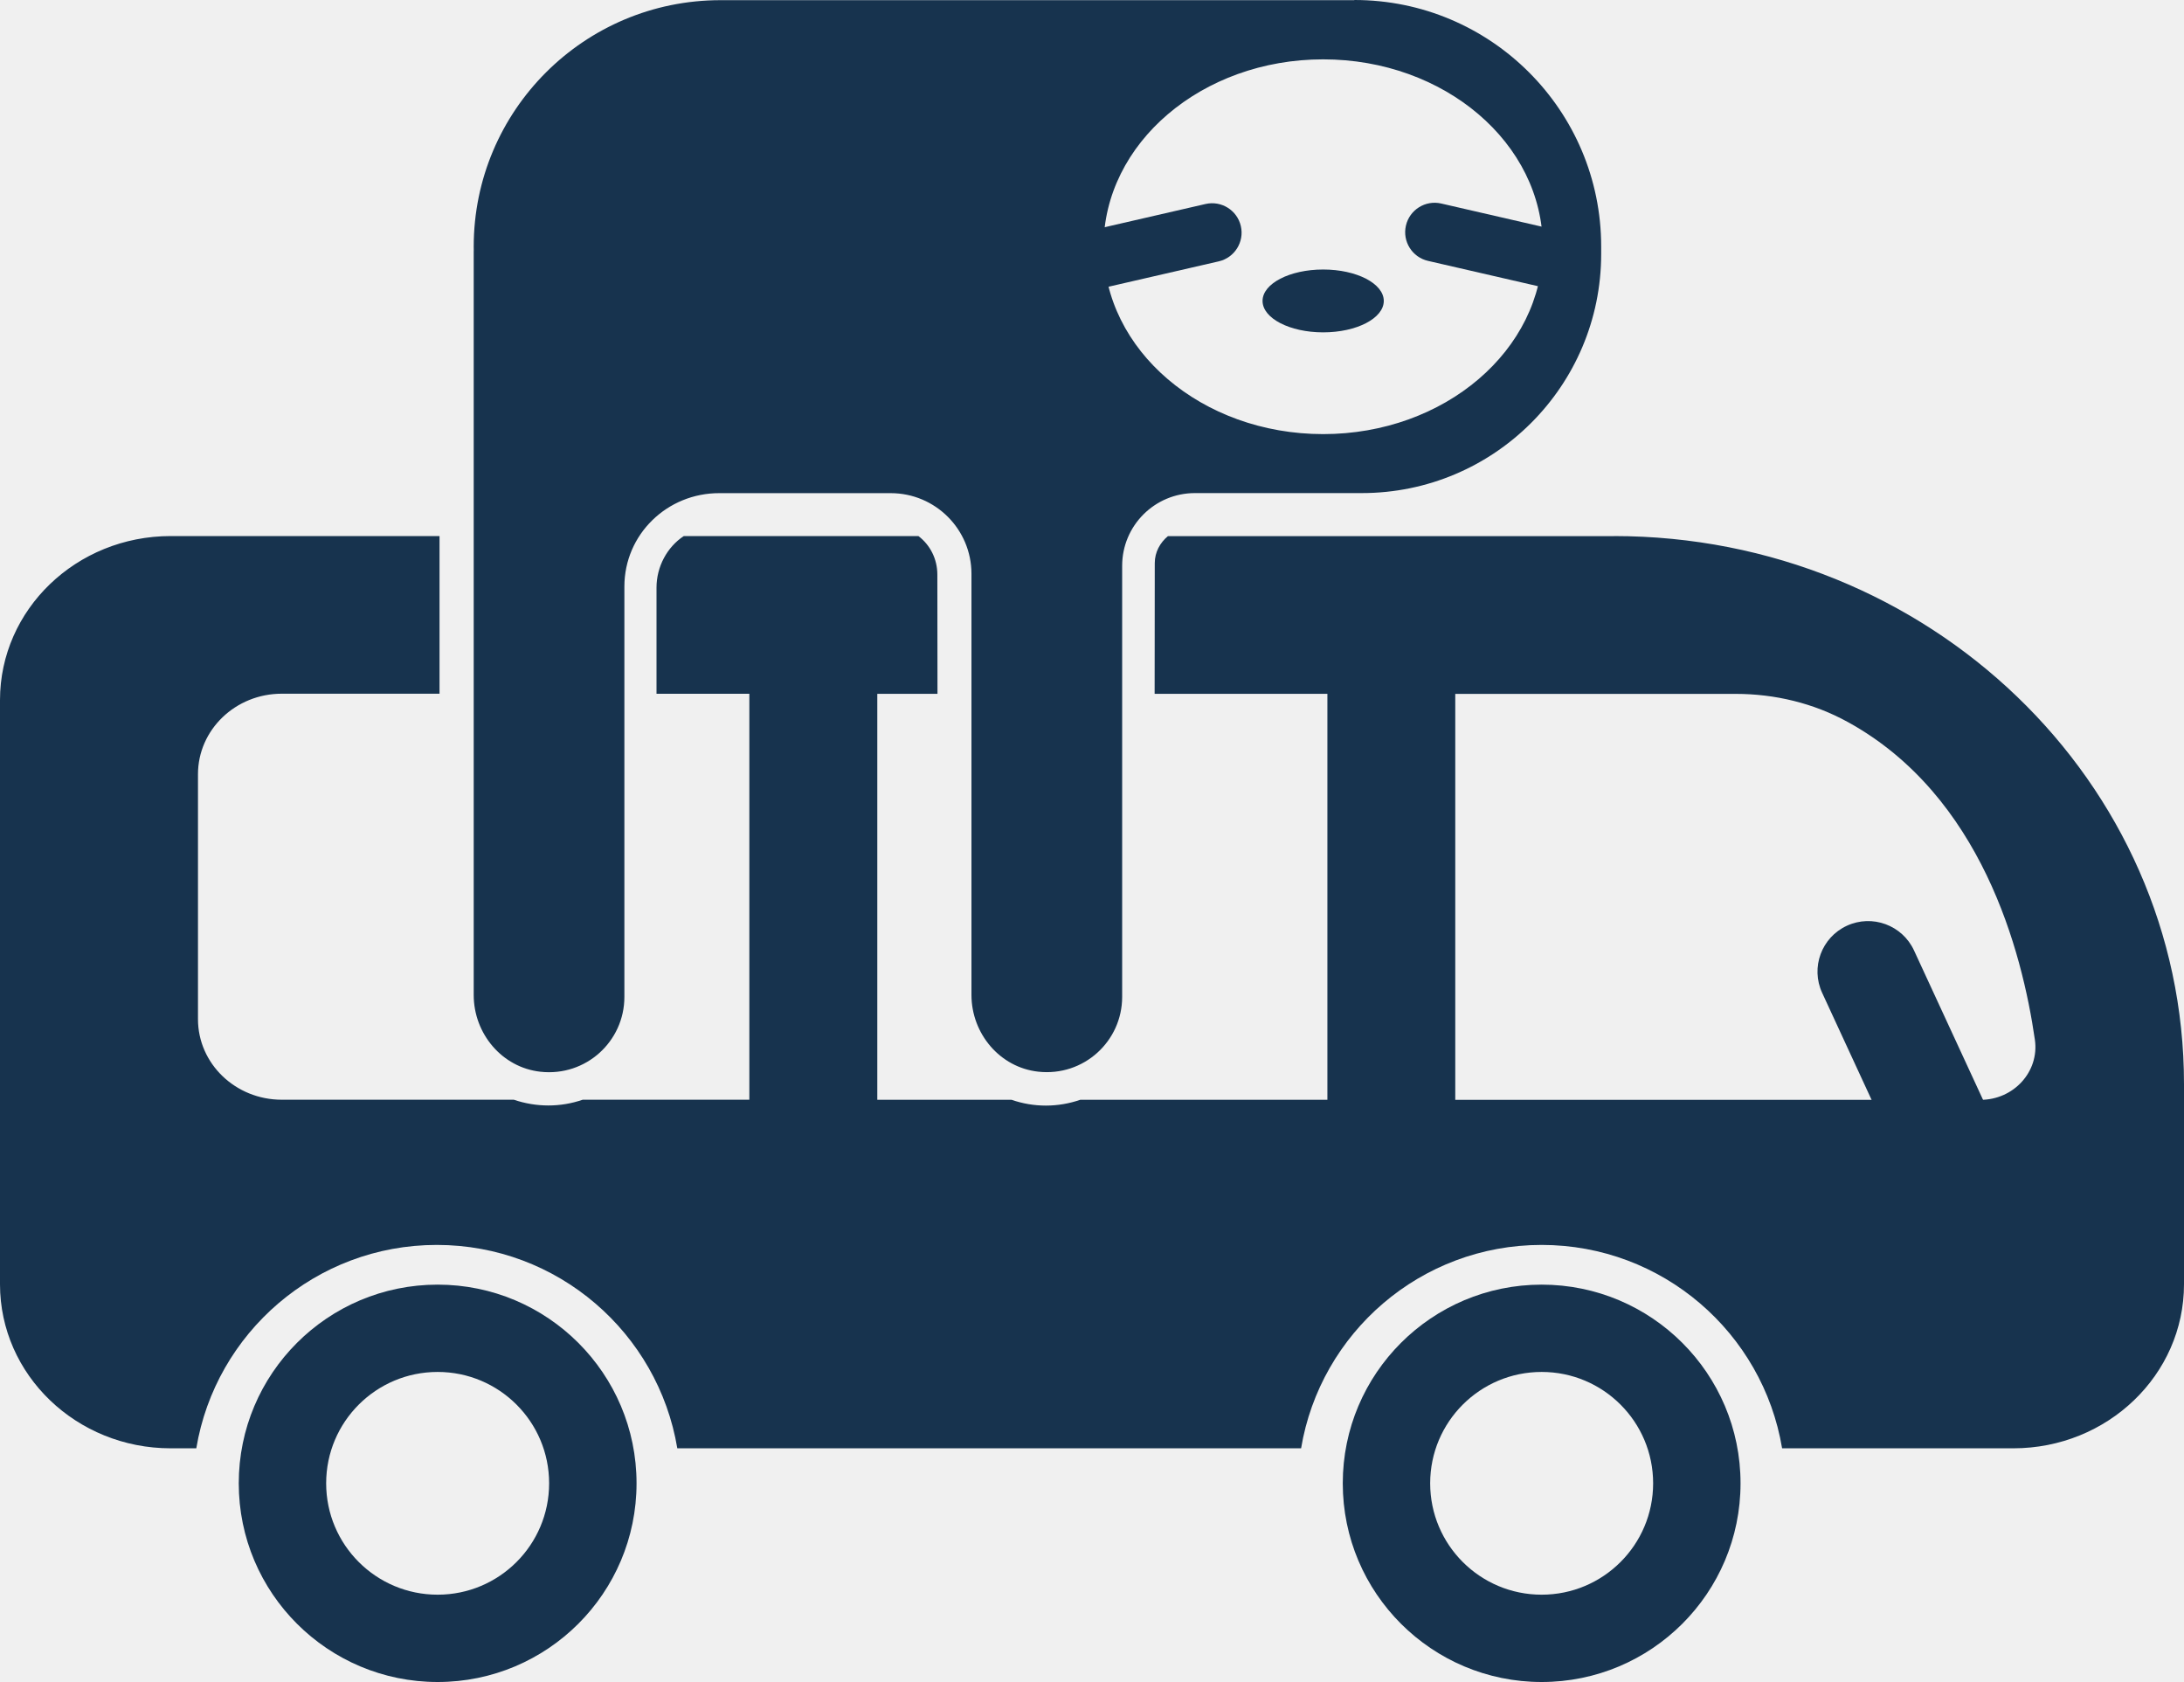
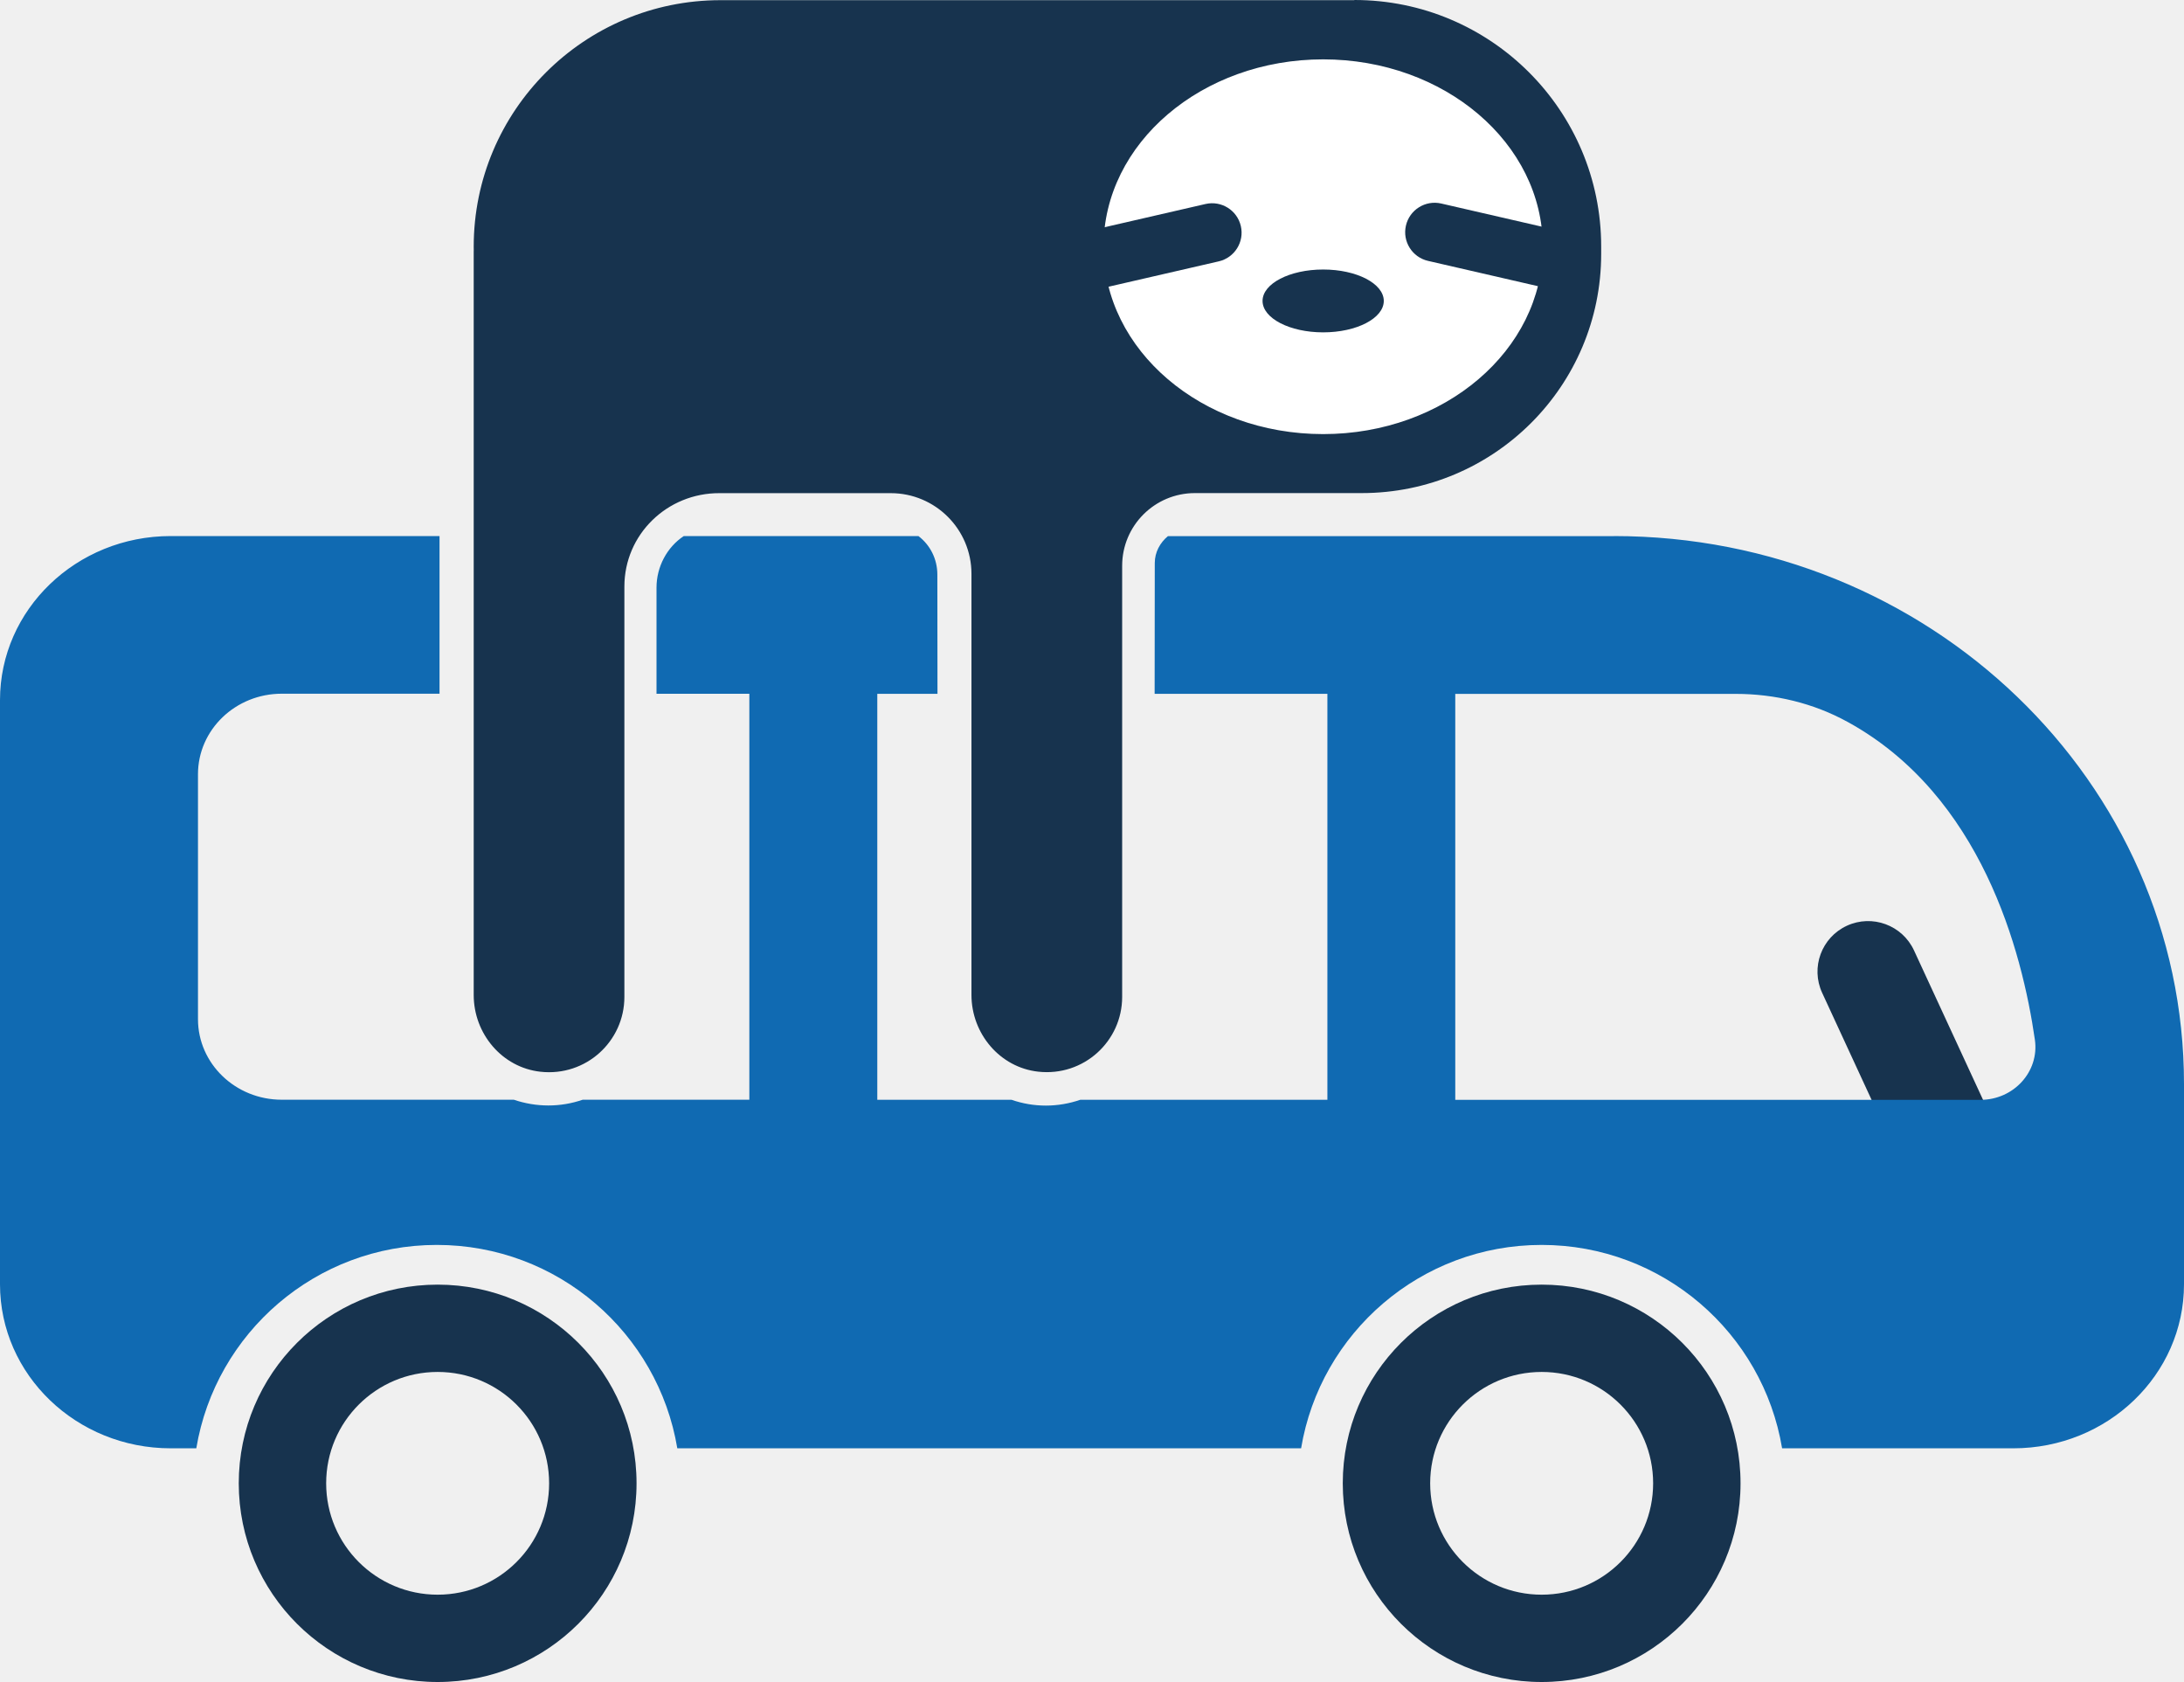
<svg xmlns="http://www.w3.org/2000/svg" preserveAspectRatio="none" overflow="visible" style="display: block;" width="100" height="77" viewBox="0 0 100 77" fill="none">
  <g id="bus/mono">
+     <path class="gtatx-eye" d="M60.584 19.873C55.029 19.873 50.528 16.034 50.528 11.295C50.528 6.556 55.031 2.717 60.584 2.717C66.138 2.717 70.641 6.556 70.641 11.295C70.641 16.034 66.138 19.873 60.584 19.873Z" fill="white" />
    <path id="Vector" d="M20.039 58.809C15.009 58.809 10.932 62.881 10.932 67.904C10.932 72.928 15.009 77 20.039 77C25.069 77 29.146 72.928 29.146 67.904C29.146 62.881 25.069 58.809 20.039 58.809ZM20.039 73.003C17.219 73.003 14.934 70.721 14.934 67.904C14.934 65.088 17.219 62.806 20.039 62.806C22.858 62.806 25.143 65.088 25.143 67.904C25.143 70.721 22.858 73.003 20.039 73.003Z" fill="#17334E" />
    <path id="Vector_2" d="M70.589 58.809C65.559 58.809 61.482 62.881 61.482 67.904C61.482 72.928 65.559 77 70.589 77C75.618 77 79.695 72.928 79.695 67.904C79.695 62.881 75.618 58.809 70.589 58.809ZM70.589 73.003C67.769 73.003 65.484 70.721 65.484 67.904C65.484 65.088 67.769 62.806 70.589 62.806C73.408 62.806 75.693 65.088 75.693 67.904C75.693 70.721 73.408 73.003 70.589 73.003Z" fill="#17334E" />
    <path id="Vector_3" d="M87.639 43.512C87.103 42.351 85.726 41.844 84.564 42.379C83.403 42.915 82.896 44.29 83.432 45.451L86.933 53.029C87.469 54.19 88.846 54.698 90.008 54.162C91.17 53.627 91.677 52.251 91.141 51.09L87.639 43.512Z" fill="#17334E" />
    <path id="Vector_4" d="M60.585 15.215C62.117 15.215 63.36 14.57 63.36 13.776C63.36 12.982 62.117 12.338 60.585 12.338C59.052 12.338 57.809 12.982 57.809 13.776C57.809 14.57 59.052 15.215 60.585 15.215Z" fill="#17334E" />
    <path id="Vector_5" d="M50.092 13.279L55.803 11.965C56.529 11.798 56.982 11.075 56.815 10.349C56.647 9.624 55.923 9.172 55.197 9.339L49.486 10.653C48.76 10.82 48.307 11.544 48.475 12.269C48.642 12.994 49.366 13.446 50.092 13.279Z" fill="#17334E" />
    <path id="Vector_6" d="M71.702 10.631L65.991 9.317C65.265 9.15 64.541 9.603 64.374 10.328C64.207 11.053 64.66 11.776 65.386 11.943L71.097 13.257C71.823 13.424 72.547 12.971 72.714 12.246C72.881 11.521 72.428 10.798 71.702 10.631Z" fill="#17334E" />
    <g id="Group">
      <path id="Vector_7" d="M45.667 24.545C45.852 25.079 45.96 25.649 45.96 26.244V31.765H49.832L49.838 25.715C49.838 25.311 49.899 24.921 50.001 24.548H45.664L45.667 24.545Z" fill="#17334E" />
      <path id="Vector_8" d="M23.163 24.545V31.762H27.032L27.038 26.706C27.038 25.945 27.198 25.215 27.486 24.545H23.163Z" fill="#17334E" />
-       <path id="Vector_9" d="M73.896 24.545H53.475C53.117 24.844 52.874 25.275 52.874 25.779L52.868 31.762H60.778V50.346H49.467C48.439 50.7 47.343 50.703 46.312 50.346H40.169V31.762H42.925L42.919 26.307C42.919 25.582 42.584 24.946 42.055 24.542H31.306C30.544 25.046 30.06 25.942 30.06 26.902V31.76H34.311V50.344H26.68C25.65 50.698 24.553 50.692 23.526 50.344H12.901C10.782 50.344 9.065 48.692 9.065 46.656V35.444C9.065 33.408 10.782 31.757 12.901 31.757H20.125V24.54H7.816C3.498 24.54 0 27.903 0 32.05V58.792C0 62.941 3.501 66.302 7.816 66.302H8.988C9.868 61.019 14.461 56.991 20 56.991C25.539 56.991 30.132 61.019 31.012 66.302H59.574C60.454 61.019 65.046 56.991 70.586 56.991C76.125 56.991 80.717 61.019 81.598 66.302H92.184C96.502 66.302 100 62.939 100 58.792V49.627C100 35.771 88.309 24.54 73.89 24.54L73.896 24.545ZM90.677 50.349H66.633V31.765H79.474C81.269 31.765 83.041 32.191 84.598 33.049C84.606 33.054 84.617 33.06 84.625 33.063C90.719 36.426 92.585 43.53 93.173 47.602C93.38 49.055 92.206 50.349 90.68 50.349H90.677Z" fill="#17334E" />
+       <path id="Vector_9" d="M73.896 24.545H53.475C53.117 24.844 52.874 25.275 52.874 25.779L52.868 31.762H60.778V50.346H49.467C48.439 50.7 47.343 50.703 46.312 50.346H40.169V31.762H42.925L42.919 26.307C42.919 25.582 42.584 24.946 42.055 24.542H31.306C30.544 25.046 30.06 25.942 30.06 26.902V31.76H34.311V50.344H26.68C25.65 50.698 24.553 50.692 23.526 50.344H12.901C10.782 50.344 9.065 48.692 9.065 46.656V35.444C9.065 33.408 10.782 31.757 12.901 31.757H20.125V24.54H7.816C3.498 24.54 0 27.903 0 32.05V58.792C0 62.941 3.501 66.302 7.816 66.302H8.988C9.868 61.019 14.461 56.991 20 56.991C25.539 56.991 30.132 61.019 31.012 66.302H59.574C60.454 61.019 65.046 56.991 70.586 56.991C76.125 56.991 80.717 61.019 81.598 66.302H92.184C96.502 66.302 100 62.939 100 58.792V49.627C100 35.771 88.309 24.54 73.89 24.54L73.896 24.545ZM90.677 50.349H66.633V31.765H79.474C81.269 31.765 83.041 32.191 84.598 33.049C84.606 33.054 84.617 33.06 84.625 33.063C90.719 36.426 92.585 43.53 93.173 47.602C93.38 49.055 92.206 50.349 90.68 50.349H90.677Z" fill="#106AB2" />
    </g>
    <path id="Vector_10" d="M62.011 0.008C53.4 0.008 41.601 0.008 32.99 0.008C26.75 0.008 21.69 5.062 21.69 11.295C21.69 11.345 21.692 11.394 21.692 11.444C21.692 11.469 21.69 11.494 21.69 11.519V45.55C21.69 47.318 22.986 48.87 24.747 49.063C26.828 49.293 28.589 47.672 28.589 45.639V26.852C28.589 24.462 30.55 22.567 32.943 22.576C32.96 22.576 32.973 22.576 32.99 22.576H40.784C42.825 22.576 44.481 24.23 44.481 26.269V45.547C44.481 47.315 45.778 48.867 47.539 49.06C49.619 49.29 51.381 47.669 51.381 45.636V25.901C51.381 24.064 52.871 22.573 54.713 22.573H62.352C68.406 22.573 73.314 17.671 73.314 11.624C73.314 11.511 73.314 11.397 73.314 11.287C73.314 5.054 68.254 0 62.014 0L62.011 0.008ZM60.584 19.873C55.029 19.873 50.528 16.034 50.528 11.295C50.528 6.556 55.031 2.717 60.584 2.717C66.138 2.717 70.641 6.556 70.641 11.295C70.641 16.034 66.138 19.873 60.584 19.873Z" fill="#17334E" />
  </g>
</svg>
